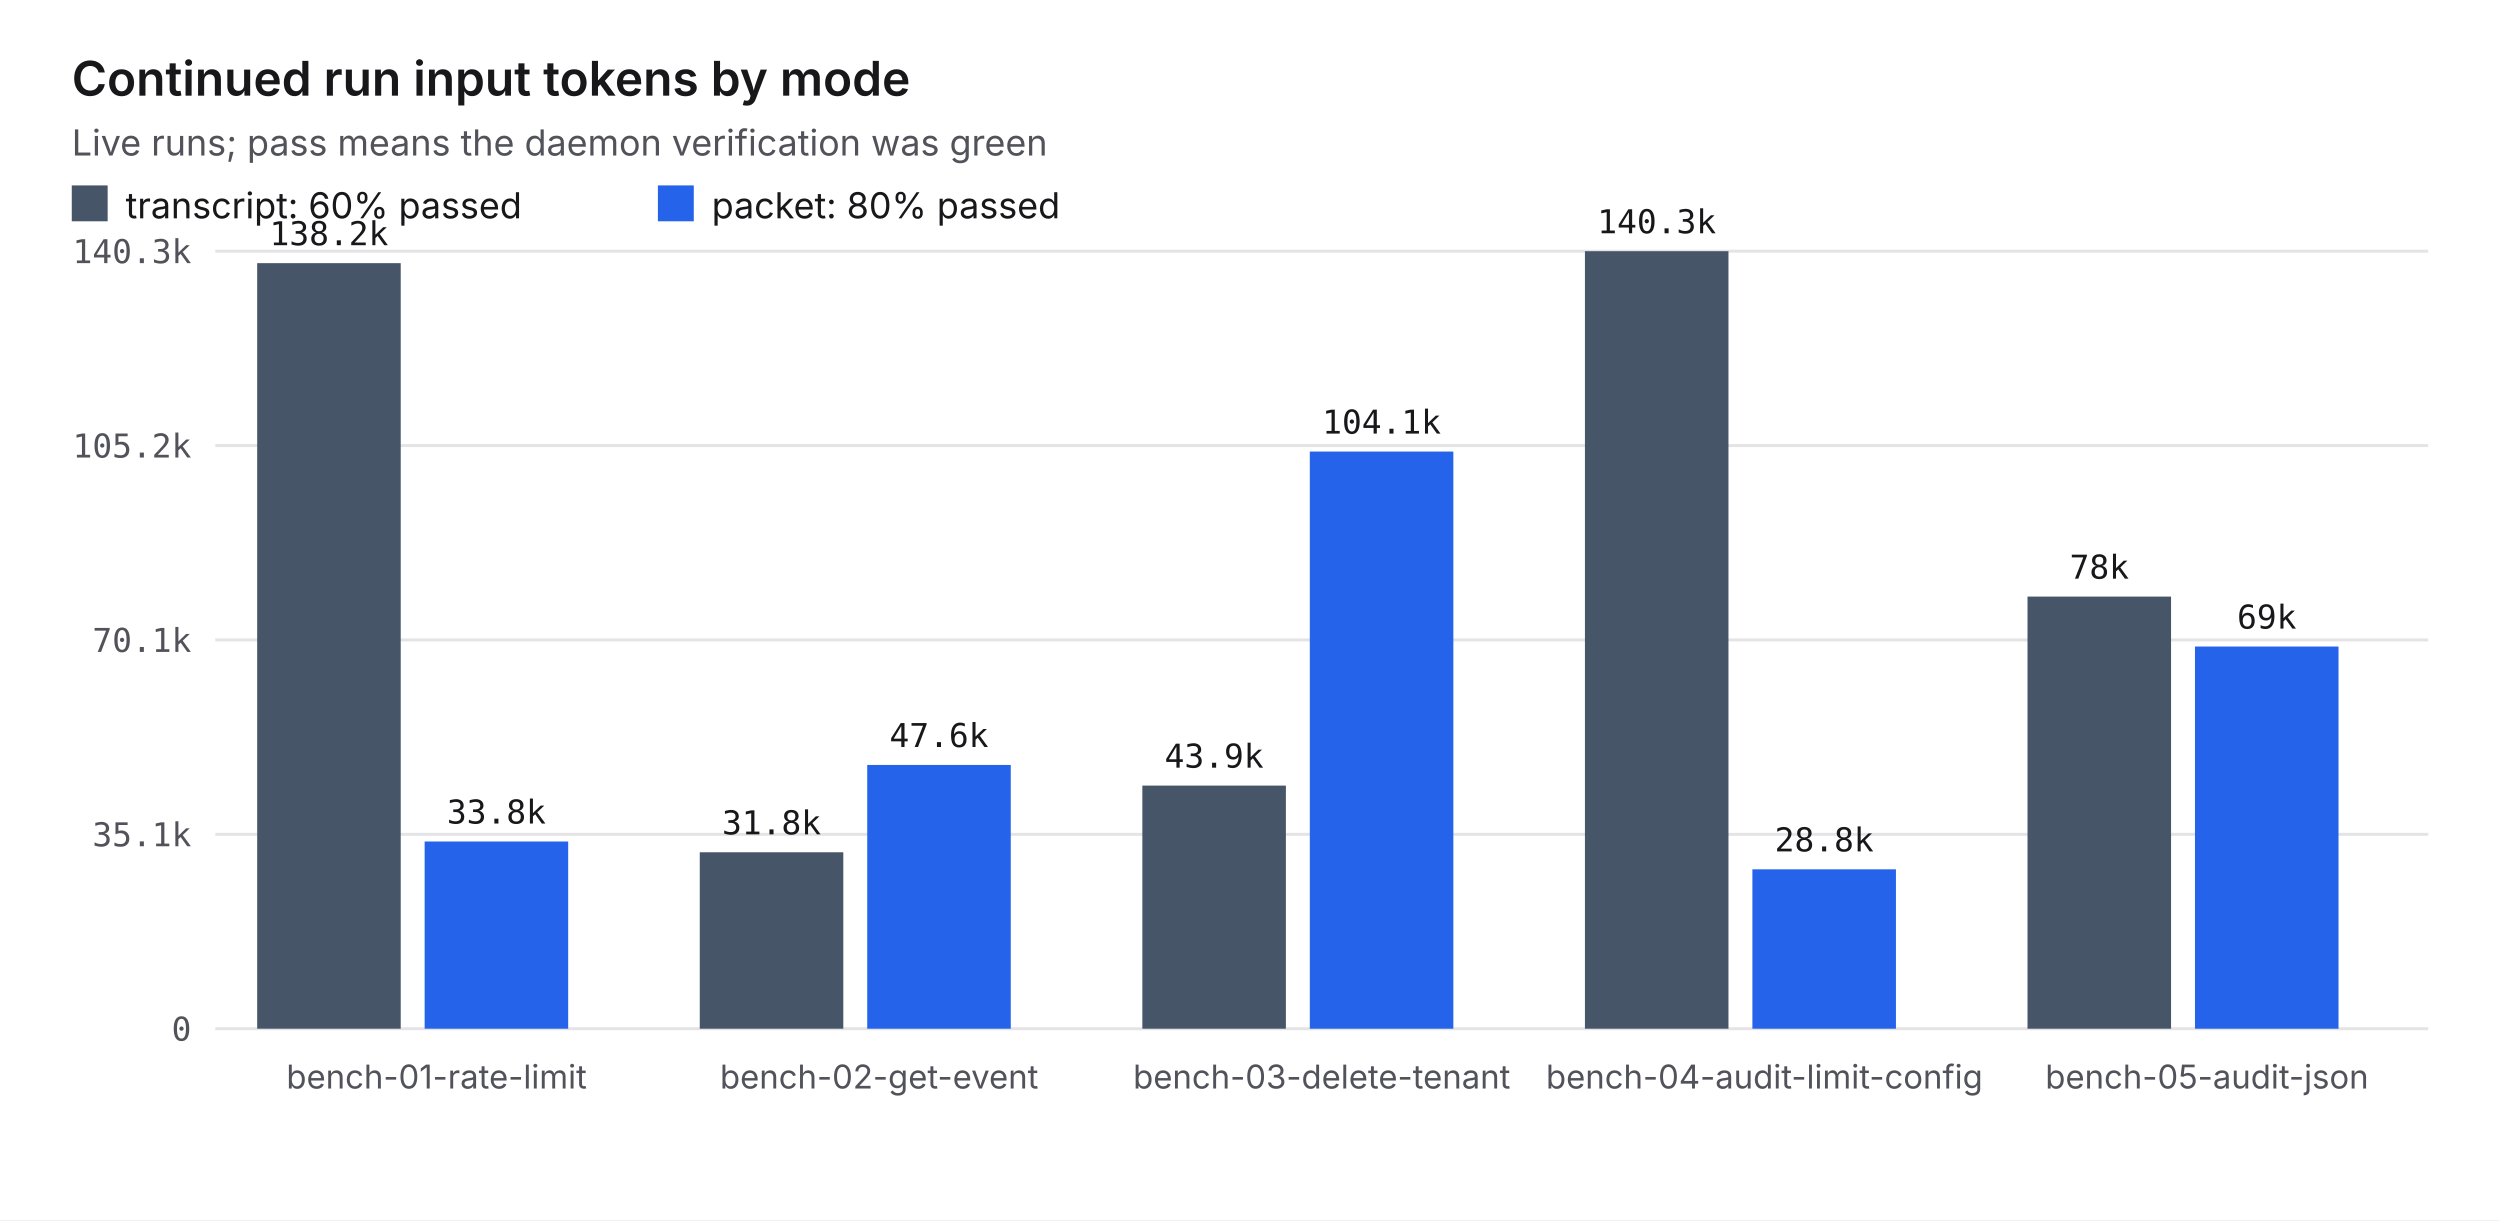
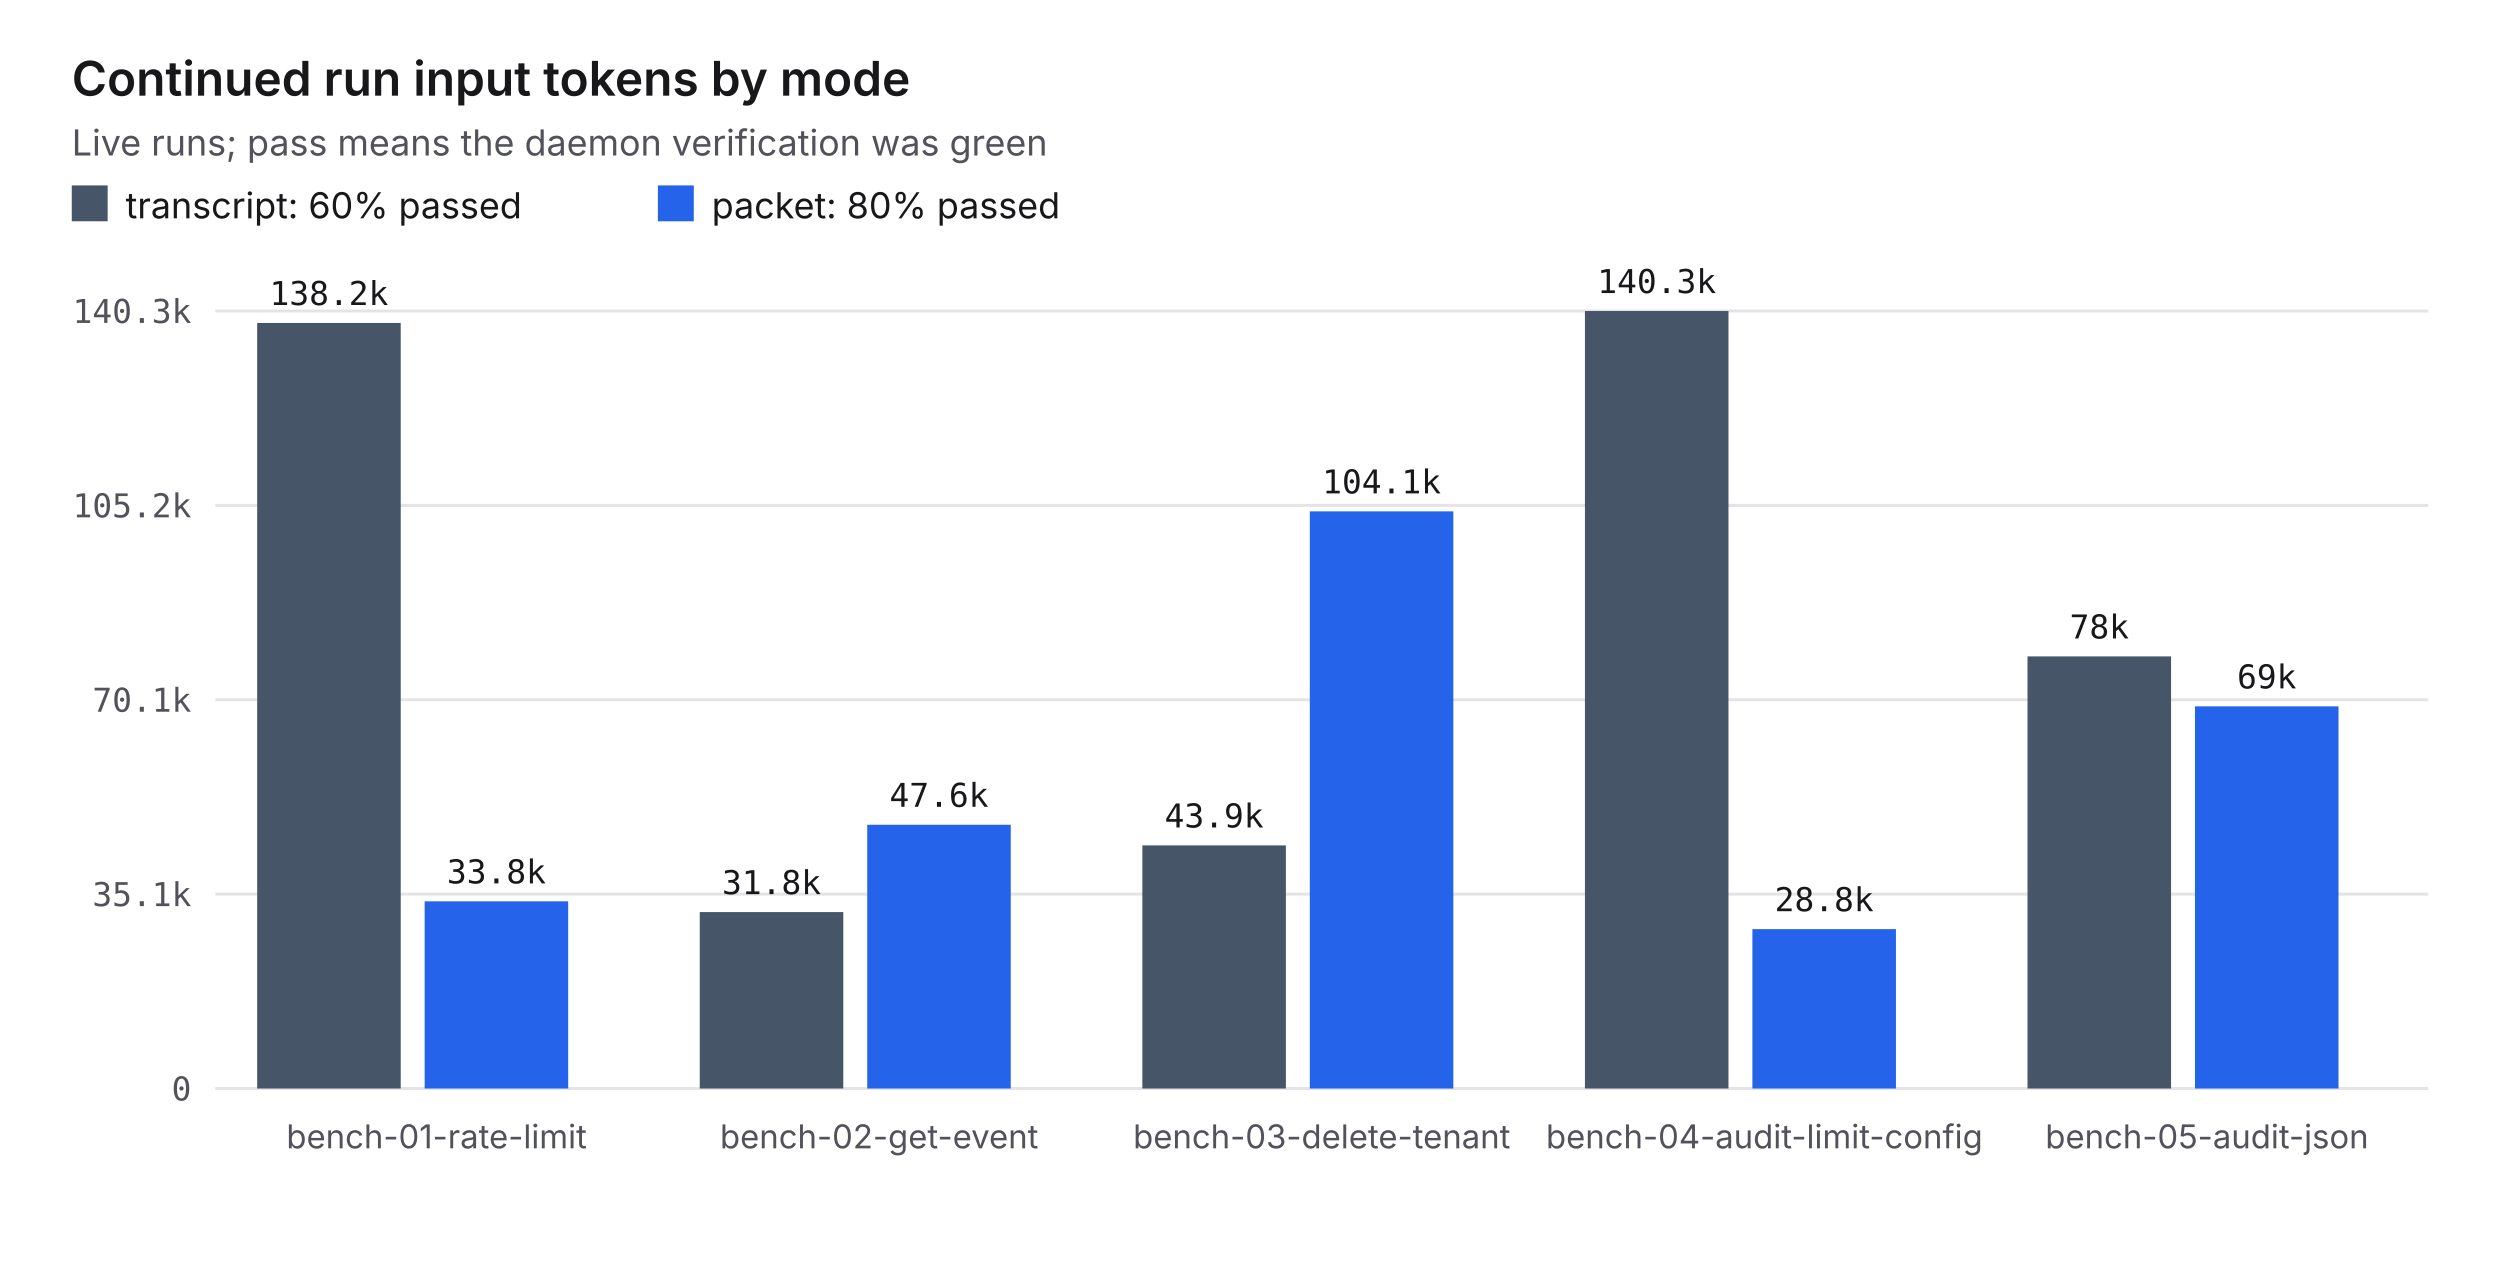
- <svg xmlns="http://www.w3.org/2000/svg" width="836" height="408" viewBox="0 0 836 408" role="img" aria-label="Continued run input tokens by task and mode">
-   <rect width="836" height="408" fill="#ffffff" />
+ <svg xmlns="http://www.w3.org/2000/svg" width="836" height="428" viewBox="0 0 836 428" role="img" aria-label="Continued run input tokens by task and mode">
+   <rect width="836" height="428" fill="#ffffff" />
  <text x="24" y="32" font-family="Geist, Inter, system-ui, sans-serif" font-size="16" font-weight="600" fill="#18181b">Continued run input tokens by mode</text>
  <text x="24" y="52" font-family="Geist, Inter, system-ui, sans-serif" font-size="12" fill="#52525b">Live runs; pass means the daemon verification was green</text>
  <rect x="24" y="62" width="12" height="12" fill="#475569" />
  <text x="42" y="73" font-family="Geist, Inter, system-ui, sans-serif" font-size="12" fill="#18181b">transcript: 60% passed</text>
  <rect x="220" y="62" width="12" height="12" fill="#2563eb" />
  <text x="238" y="73" font-family="Geist, Inter, system-ui, sans-serif" font-size="12" fill="#18181b">packet: 80% passed</text>
-   <line x1="72" y1="344" x2="812" y2="344" stroke="#e4e4e7" stroke-width="1" />
-   <text x="64" y="348" text-anchor="end" font-family="Geist Mono, ui-monospace, Menlo, monospace" font-size="11" fill="#52525b">0</text>
-   <line x1="72" y1="279" x2="812" y2="279" stroke="#e4e4e7" stroke-width="1" />
-   <text x="64" y="283" text-anchor="end" font-family="Geist Mono, ui-monospace, Menlo, monospace" font-size="11" fill="#52525b">35.1k</text>
-   <line x1="72" y1="214" x2="812" y2="214" stroke="#e4e4e7" stroke-width="1" />
-   <text x="64" y="218" text-anchor="end" font-family="Geist Mono, ui-monospace, Menlo, monospace" font-size="11" fill="#52525b">70.1k</text>
-   <line x1="72" y1="149" x2="812" y2="149" stroke="#e4e4e7" stroke-width="1" />
-   <text x="64" y="153" text-anchor="end" font-family="Geist Mono, ui-monospace, Menlo, monospace" font-size="11" fill="#52525b">105.2k</text>
-   <line x1="72" y1="84" x2="812" y2="84" stroke="#e4e4e7" stroke-width="1" />
-   <text x="64" y="88" text-anchor="end" font-family="Geist Mono, ui-monospace, Menlo, monospace" font-size="11" fill="#52525b">140.3k</text>
+   <line x1="72" y1="364" x2="812" y2="364" stroke="#e4e4e7" stroke-width="1" />
+   <text x="64" y="368" text-anchor="end" font-family="Geist Mono, ui-monospace, Menlo, monospace" font-size="11" fill="#52525b">0</text>
+   <line x1="72" y1="299" x2="812" y2="299" stroke="#e4e4e7" stroke-width="1" />
+   <text x="64" y="303" text-anchor="end" font-family="Geist Mono, ui-monospace, Menlo, monospace" font-size="11" fill="#52525b">35.1k</text>
+   <line x1="72" y1="234" x2="812" y2="234" stroke="#e4e4e7" stroke-width="1" />
+   <text x="64" y="238" text-anchor="end" font-family="Geist Mono, ui-monospace, Menlo, monospace" font-size="11" fill="#52525b">70.1k</text>
+   <line x1="72" y1="169" x2="812" y2="169" stroke="#e4e4e7" stroke-width="1" />
+   <text x="64" y="173" text-anchor="end" font-family="Geist Mono, ui-monospace, Menlo, monospace" font-size="11" fill="#52525b">105.2k</text>
+   <line x1="72" y1="104" x2="812" y2="104" stroke="#e4e4e7" stroke-width="1" />
+   <text x="64" y="108" text-anchor="end" font-family="Geist Mono, ui-monospace, Menlo, monospace" font-size="11" fill="#52525b">140.3k</text>
  <g class="group" data-task="bench-01-rate-limit">
-     <rect x="86" y="88" width="48" height="256" fill="#475569" />
-     <text x="110" y="82" text-anchor="middle" font-family="Geist Mono, ui-monospace, Menlo, monospace" font-size="11" fill="#18181b">138.2k</text>
-     <rect x="142" y="281.4" width="48" height="62.6" fill="#2563eb" />
-     <text x="166" y="275.4" text-anchor="middle" font-family="Geist Mono, ui-monospace, Menlo, monospace" font-size="11" fill="#18181b">33.8k</text>
-     <text x="146" y="364" text-anchor="middle" font-family="Geist, Inter, system-ui, sans-serif" font-size="11" fill="#52525b">bench-01-rate-limit</text>
+     <rect x="86" y="108" width="48" height="256" fill="#475569" />
+     <text x="110" y="102" text-anchor="middle" font-family="Geist Mono, ui-monospace, Menlo, monospace" font-size="11" fill="#18181b">138.2k</text>
+     <rect x="142" y="301.4" width="48" height="62.6" fill="#2563eb" />
+     <text x="166" y="295.4" text-anchor="middle" font-family="Geist Mono, ui-monospace, Menlo, monospace" font-size="11" fill="#18181b">33.8k</text>
+     <text x="146" y="384" text-anchor="middle" font-family="Geist, Inter, system-ui, sans-serif" font-size="11" fill="#52525b">bench-01-rate-limit</text>
  </g>
  <g class="group" data-task="bench-02-get-event">
-     <rect x="234" y="285" width="48" height="59" fill="#475569" />
-     <text x="258" y="279" text-anchor="middle" font-family="Geist Mono, ui-monospace, Menlo, monospace" font-size="11" fill="#18181b">31.8k</text>
-     <rect x="290" y="255.8" width="48" height="88.2" fill="#2563eb" />
-     <text x="314" y="249.8" text-anchor="middle" font-family="Geist Mono, ui-monospace, Menlo, monospace" font-size="11" fill="#18181b">47.6k</text>
-     <text x="294" y="364" text-anchor="middle" font-family="Geist, Inter, system-ui, sans-serif" font-size="11" fill="#52525b">bench-02-get-event</text>
+     <rect x="234" y="305" width="48" height="59" fill="#475569" />
+     <text x="258" y="299" text-anchor="middle" font-family="Geist Mono, ui-monospace, Menlo, monospace" font-size="11" fill="#18181b">31.8k</text>
+     <rect x="290" y="275.8" width="48" height="88.2" fill="#2563eb" />
+     <text x="314" y="269.8" text-anchor="middle" font-family="Geist Mono, ui-monospace, Menlo, monospace" font-size="11" fill="#18181b">47.6k</text>
+     <text x="294" y="384" text-anchor="middle" font-family="Geist, Inter, system-ui, sans-serif" font-size="11" fill="#52525b">bench-02-get-event</text>
  </g>
  <g class="group" data-task="bench-03-delete-tenant">
-     <rect x="382" y="262.7" width="48" height="81.3" fill="#475569" />
-     <text x="406" y="256.7" text-anchor="middle" font-family="Geist Mono, ui-monospace, Menlo, monospace" font-size="11" fill="#18181b">43.9k</text>
-     <rect x="438" y="151" width="48" height="193" fill="#2563eb" />
-     <text x="462" y="145" text-anchor="middle" font-family="Geist Mono, ui-monospace, Menlo, monospace" font-size="11" fill="#18181b">104.1k</text>
-     <text x="442" y="364" text-anchor="middle" font-family="Geist, Inter, system-ui, sans-serif" font-size="11" fill="#52525b">bench-03-delete-tenant</text>
+     <rect x="382" y="282.7" width="48" height="81.3" fill="#475569" />
+     <text x="406" y="276.7" text-anchor="middle" font-family="Geist Mono, ui-monospace, Menlo, monospace" font-size="11" fill="#18181b">43.9k</text>
+     <rect x="438" y="171" width="48" height="193" fill="#2563eb" />
+     <text x="462" y="165" text-anchor="middle" font-family="Geist Mono, ui-monospace, Menlo, monospace" font-size="11" fill="#18181b">104.1k</text>
+     <text x="442" y="384" text-anchor="middle" font-family="Geist, Inter, system-ui, sans-serif" font-size="11" fill="#52525b">bench-03-delete-tenant</text>
  </g>
  <g class="group" data-task="bench-04-audit-limit-config">
-     <rect x="530" y="84" width="48" height="260" fill="#475569" />
-     <text x="554" y="78" text-anchor="middle" font-family="Geist Mono, ui-monospace, Menlo, monospace" font-size="11" fill="#18181b">140.3k</text>
-     <rect x="586" y="290.7" width="48" height="53.3" fill="#2563eb" />
-     <text x="610" y="284.7" text-anchor="middle" font-family="Geist Mono, ui-monospace, Menlo, monospace" font-size="11" fill="#18181b">28.8k</text>
-     <text x="590" y="364" text-anchor="middle" font-family="Geist, Inter, system-ui, sans-serif" font-size="11" fill="#52525b">bench-04-audit-limit-config</text>
+     <rect x="530" y="104" width="48" height="260" fill="#475569" />
+     <text x="554" y="98" text-anchor="middle" font-family="Geist Mono, ui-monospace, Menlo, monospace" font-size="11" fill="#18181b">140.3k</text>
+     <rect x="586" y="310.7" width="48" height="53.3" fill="#2563eb" />
+     <text x="610" y="304.7" text-anchor="middle" font-family="Geist Mono, ui-monospace, Menlo, monospace" font-size="11" fill="#18181b">28.8k</text>
+     <text x="590" y="384" text-anchor="middle" font-family="Geist, Inter, system-ui, sans-serif" font-size="11" fill="#52525b">bench-04-audit-limit-config</text>
  </g>
  <g class="group" data-task="bench-05-audit-json">
-     <rect x="678" y="199.5" width="48" height="144.5" fill="#475569" />
-     <text x="702" y="193.5" text-anchor="middle" font-family="Geist Mono, ui-monospace, Menlo, monospace" font-size="11" fill="#18181b">78k</text>
-     <rect x="734" y="216.2" width="48" height="127.8" fill="#2563eb" />
-     <text x="758" y="210.2" text-anchor="middle" font-family="Geist Mono, ui-monospace, Menlo, monospace" font-size="11" fill="#18181b">69k</text>
-     <text x="738" y="364" text-anchor="middle" font-family="Geist, Inter, system-ui, sans-serif" font-size="11" fill="#52525b">bench-05-audit-json</text>
+     <rect x="678" y="219.5" width="48" height="144.5" fill="#475569" />
+     <text x="702" y="213.5" text-anchor="middle" font-family="Geist Mono, ui-monospace, Menlo, monospace" font-size="11" fill="#18181b">78k</text>
+     <rect x="734" y="236.2" width="48" height="127.8" fill="#2563eb" />
+     <text x="758" y="230.2" text-anchor="middle" font-family="Geist Mono, ui-monospace, Menlo, monospace" font-size="11" fill="#18181b">69k</text>
+     <text x="738" y="384" text-anchor="middle" font-family="Geist, Inter, system-ui, sans-serif" font-size="11" fill="#52525b">bench-05-audit-json</text>
  </g>
</svg>
